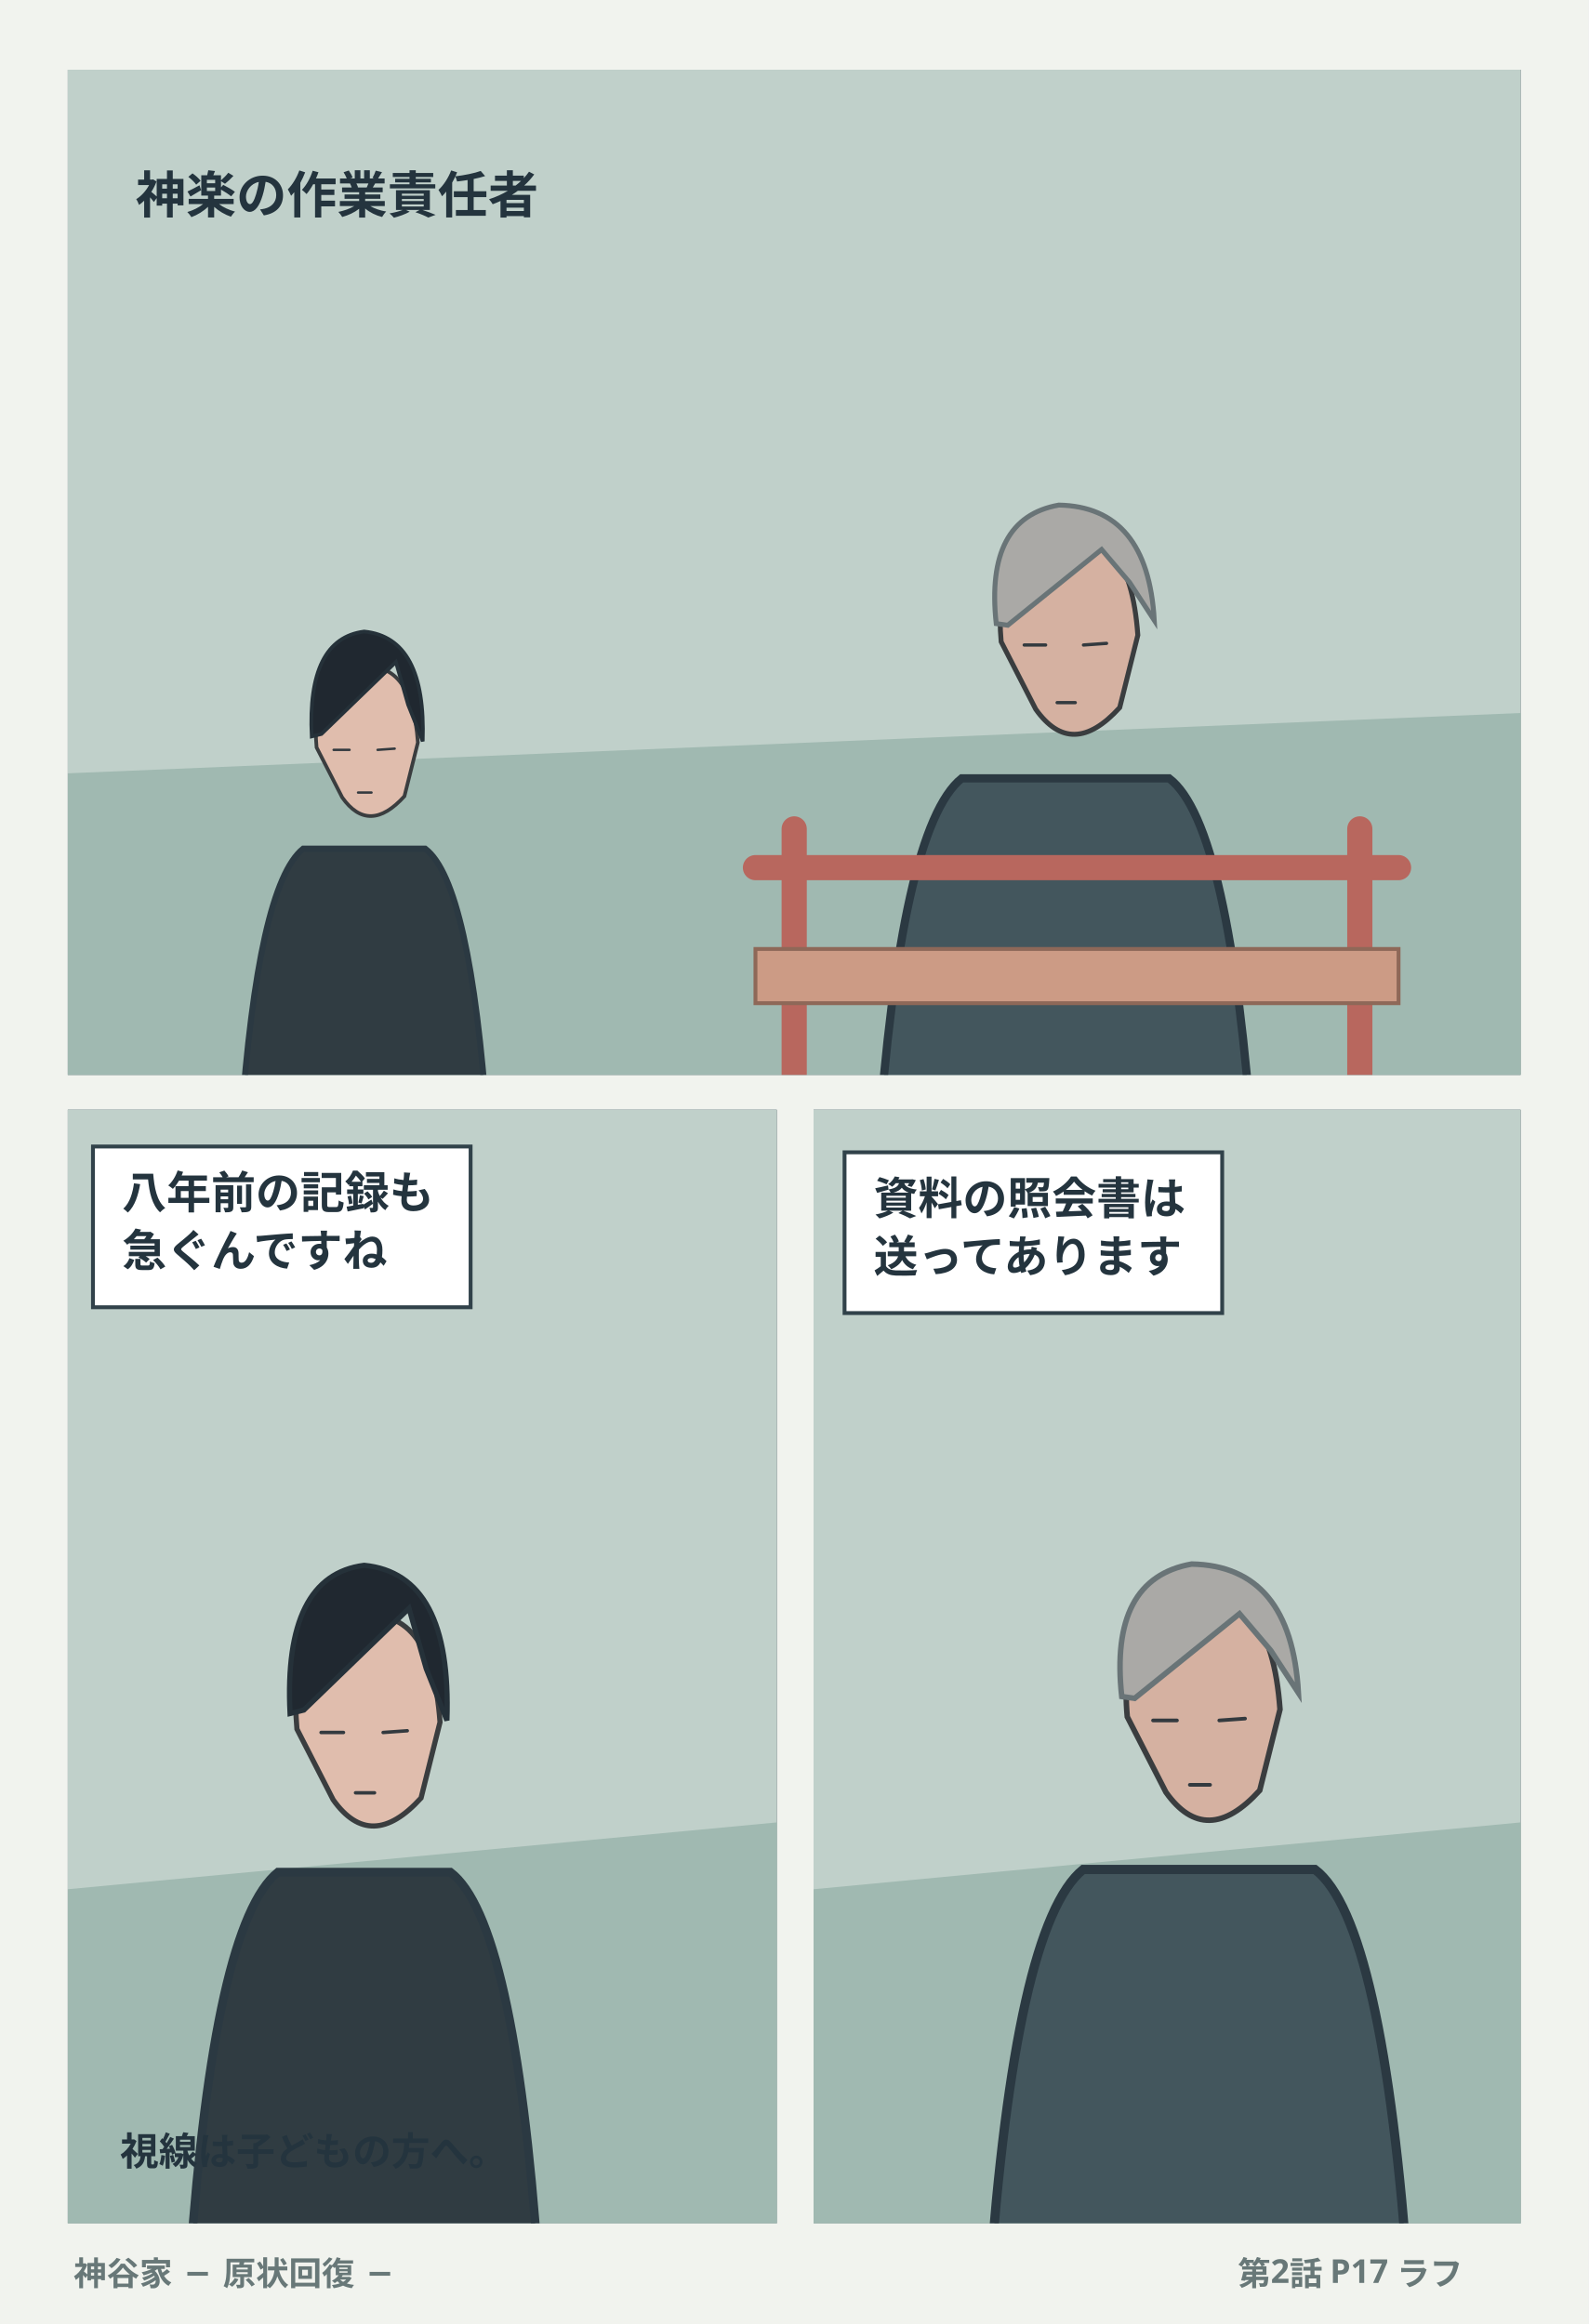
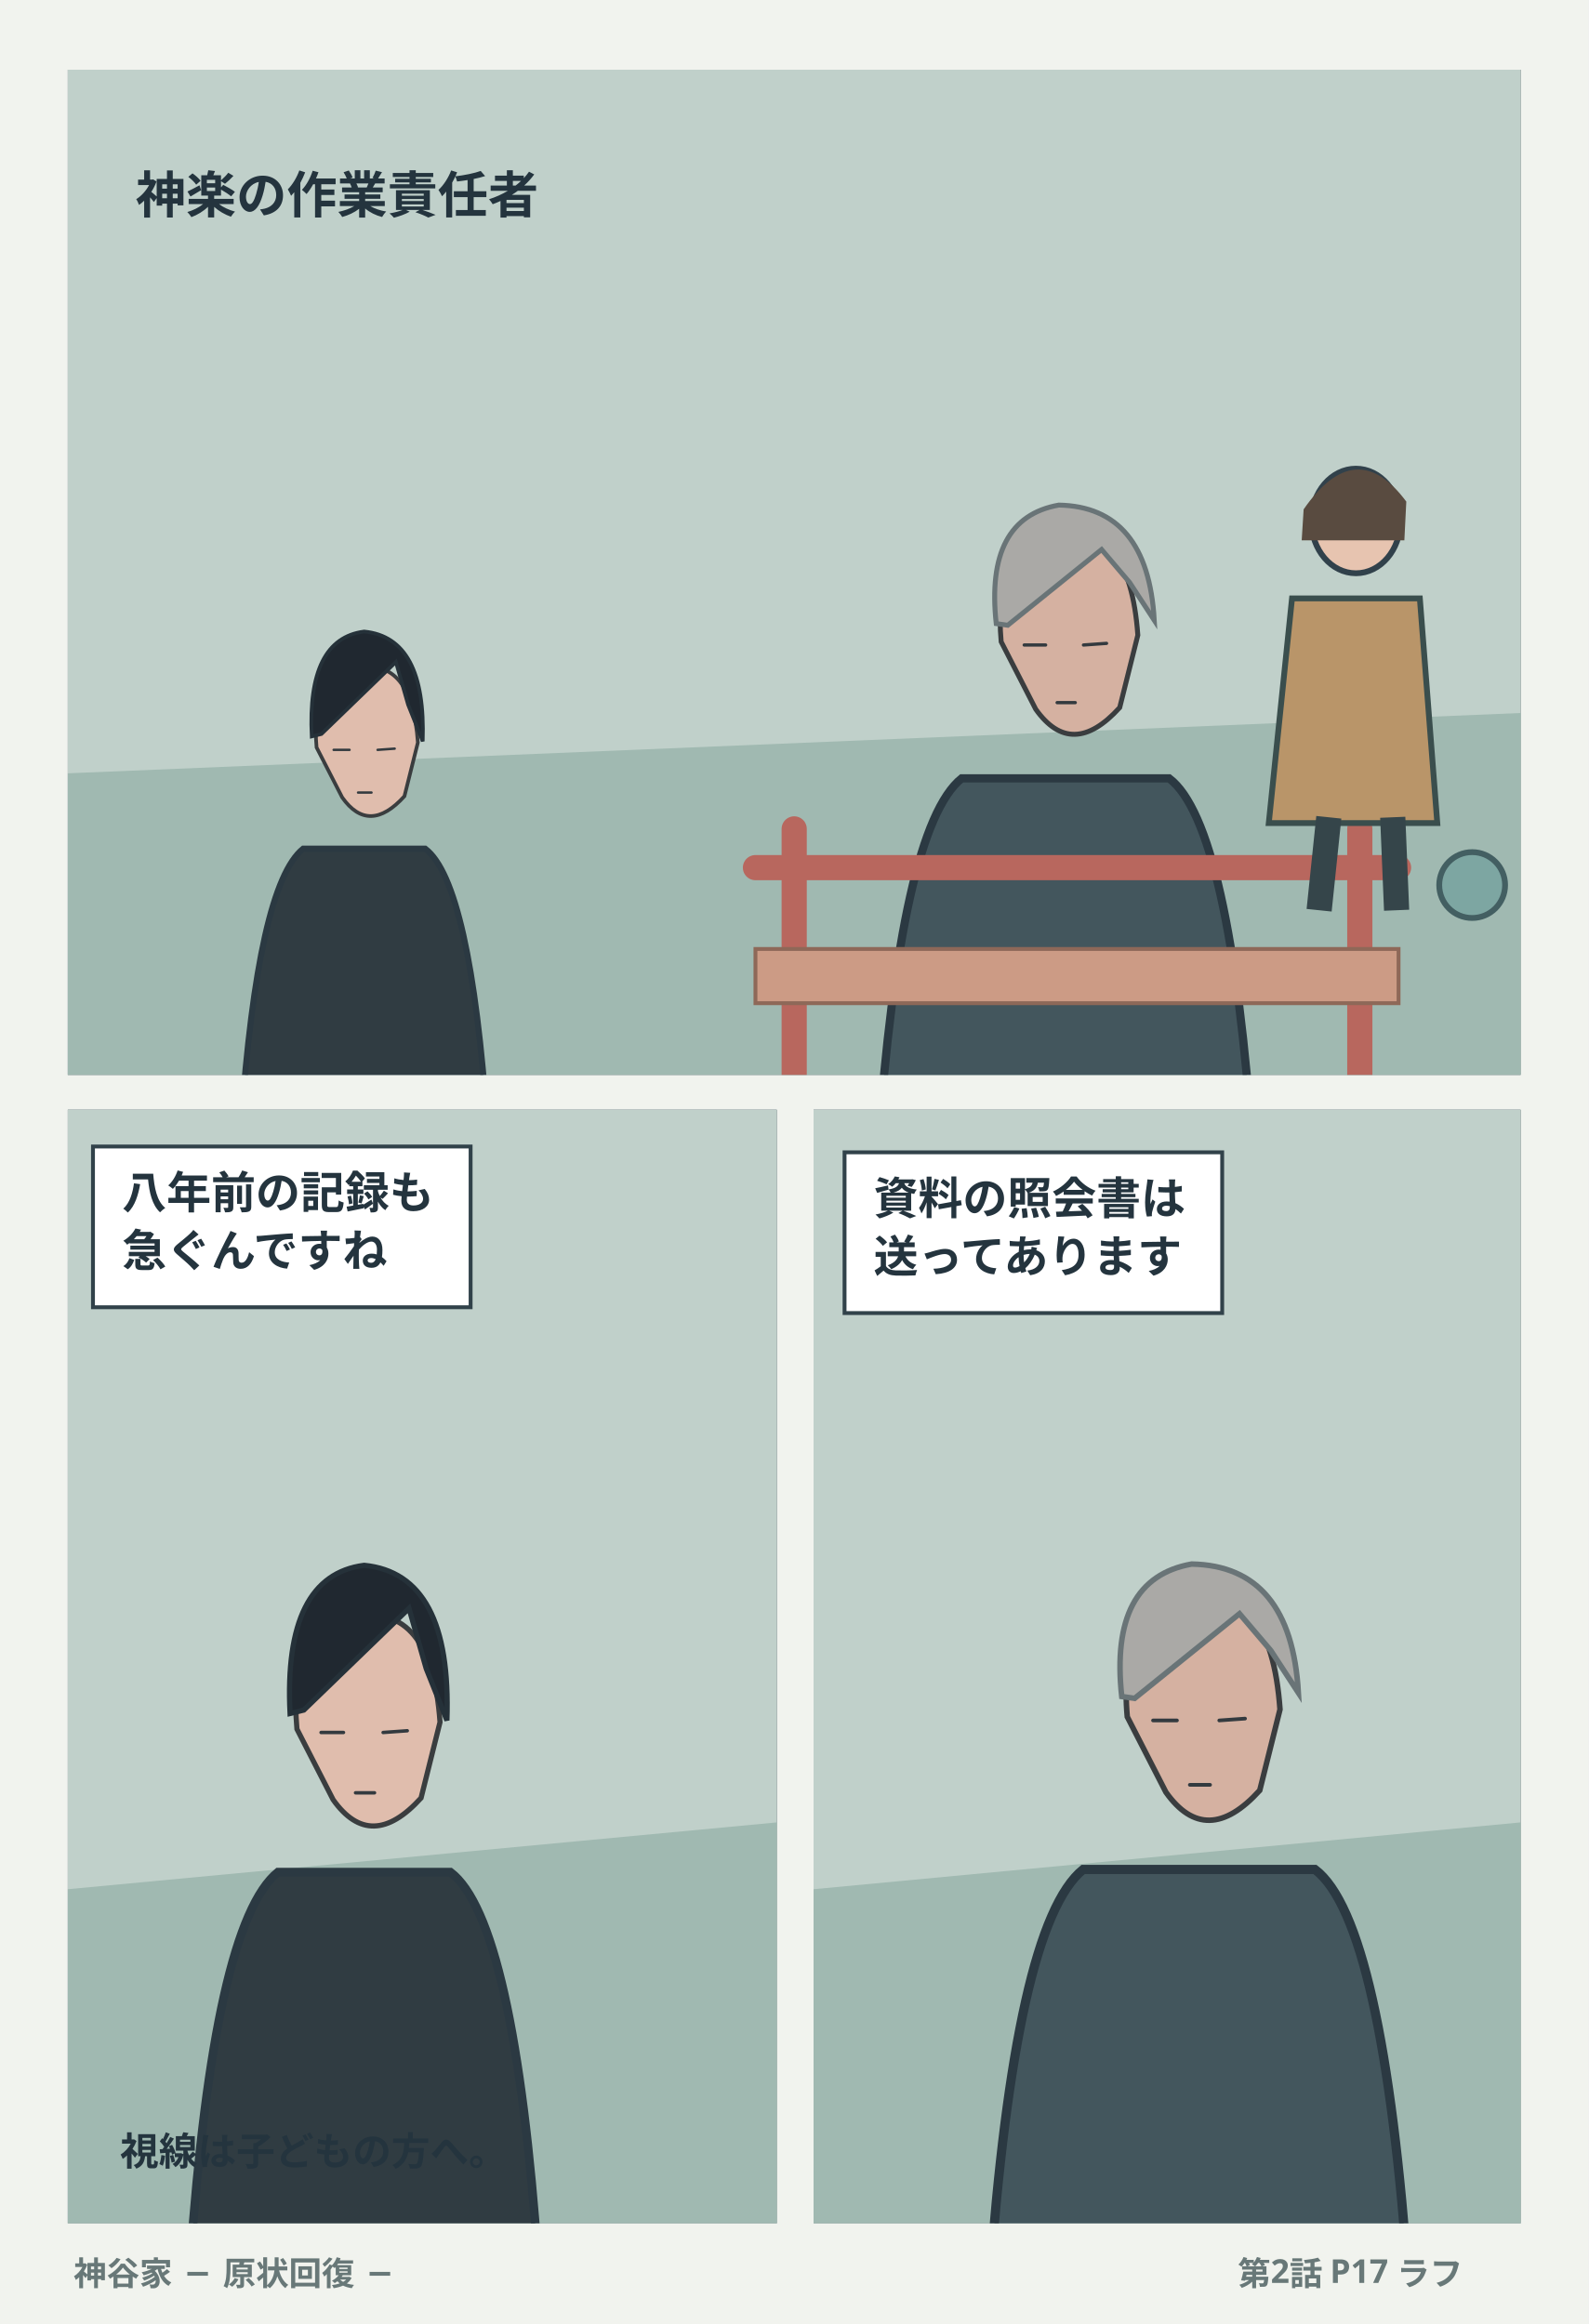
<svg xmlns="http://www.w3.org/2000/svg" width="820" height="1200" viewBox="0 0 820 1200">
  <rect x="0" y="0" width="820" height="1200" fill="#f1f3ee" stroke="none" stroke-width="0" />
  <g id="panel-17-1">
    <svg x="35" y="36" width="750" height="519" viewBox="0 0 750 519">
      <rect x="1" y="1" width="748" height="517" fill="#e7ebe4" stroke="#2b414b" stroke-width="4" />
      <rect x="0" y="0" width="750" height="519" fill="#c0d0ca" stroke="none" stroke-width="0" />
      <path d="M0 363.3L750 332.16L750 519L0 519Z" fill="#a0b9b1" stroke="none" stroke-width="0" stroke-linecap="round" />
      <g transform="translate(515 371) scale(0.85)">
        <path d="M-63 -6Q-100 24 -114 221L114 221Q100 22 63 -6Z" fill="#43565d" stroke="#2b3942" stroke-width="5" stroke-linecap="round" />
        <path d="M-39-89Q-44-144-6-154Q39-163 44-93L33-49Q4-17-18-48Z" fill="#d5b1a1" stroke="#3a3d3f" stroke-width="3" stroke-linecap="round" />
        <path d="M-42-100Q-49-164-4-172Q50-171 54-102L39-125L22-145L-35-99Z" fill="#aaa9a6" stroke="#697477" stroke-width="3" stroke-linecap="round" />
        <path d="M-25-87L-12-87M11-87L25-88M-5-52L6-52" fill="none" stroke="#333a3f" stroke-width="2" stroke-linecap="round" />
      </g>
      <g transform="translate(153 406) scale(0.63)">
        <path d="M-50 -6Q-87 24 -101 221L101 221Q87 22 50 -6Z" fill="#303c42" stroke="#2b3942" stroke-width="5" stroke-linecap="round" />
        <path d="M-39-89Q-44-144-6-154Q39-163 44-93L33-49Q4-17-18-48Z" fill="#e0bdad" stroke="#3a3d3f" stroke-width="3" stroke-linecap="round" />
        <path d="M-43-98Q-47-178 0-184Q51-179 48-94L36-124L26-159L-35-100Z" fill="#202830" stroke="#253139" stroke-width="3" stroke-linecap="round" />
        <path d="M-25-87L-12-87M11-87L25-88M-5-52L6-52" fill="none" stroke="#333a3f" stroke-width="2" stroke-linecap="round" />
      </g>
      <text x="35" y="74" font-size="26" font-family="Noto Sans JP,sans-serif" font-weight="600" fill="#24343e">神楽の作業責任者</text>
      <path d="M355 412L687 412M375 392L375 557M667 392L667 557" fill="none" stroke="#b8675e" stroke-width="13" stroke-linecap="round" />
      <rect x="355" y="454" width="332" height="28" fill="#cc9b85" stroke="#8e6858" stroke-width="2" />
+       <g transform="translate(665 300)">
+         <ellipse cx="0" cy="-67" rx="23" ry="27" fill="#e7c4b0" stroke="#31414b" stroke-width="3" />
+         <path d="M-27 -73Q0 -112 26 -77L25 -57L-28 -57Z" fill="#594b40" />
+         <path d="M-33 -27L33 -27L42 89L-45 89Z" fill="#b99569" stroke="#3a4e4d" stroke-width="3" />
+         <path d="M-14 86L-19 134M19 86L21 134" stroke="#35454a" stroke-width="13" />
+       </g>
+       <circle cx="725" cy="421" r="17" fill="#7da6a2" stroke="#435f62" stroke-width="3" />
    </svg>
  </g>
  <g id="panel-17-2">
    <svg x="420" y="573" width="365" height="575" viewBox="0 0 365 575">
      <rect x="1" y="1" width="363" height="573" fill="#e7ebe4" stroke="#2b414b" stroke-width="4" />
      <rect x="0" y="0" width="365" height="575" fill="#c0d0ca" stroke="none" stroke-width="0" />
      <path d="M0 402.5L365 368L365 575L0 575Z" fill="#a0b9b1" stroke="none" stroke-width="0" stroke-linecap="round" />
      <g transform="translate(199 398) scale(0.95)">
        <path d="M-63 -6Q-100 24 -114 221L114 221Q100 22 63 -6Z" fill="#43565d" stroke="#2b3942" stroke-width="5" stroke-linecap="round" />
        <path d="M-39-89Q-44-144-6-154Q39-163 44-93L33-49Q4-17-18-48Z" fill="#d5b1a1" stroke="#3a3d3f" stroke-width="3" stroke-linecap="round" />
        <path d="M-42-100Q-49-164-4-172Q50-171 54-102L39-125L22-145L-35-99Z" fill="#aaa9a6" stroke="#697477" stroke-width="3" stroke-linecap="round" />
        <path d="M-25-87L-12-87M11-87L25-88M-5-52L6-52" fill="none" stroke="#333a3f" stroke-width="2" stroke-linecap="round" />
      </g>
      <rect x="16" y="22" width="194.95" height="83" fill="#fff" stroke="#31424a" stroke-width="2" />
      <text x="31" y="54" font-size="23" font-family="Noto Sans JP,sans-serif" font-weight="600" fill="#24343e">資料の照会書は</text>
      <text x="31" y="84" font-size="23" font-family="Noto Sans JP,sans-serif" font-weight="600" fill="#24343e">送ってあります</text>
    </svg>
  </g>
  <g id="panel-17-3">
    <svg x="35" y="573" width="366" height="575" viewBox="0 0 366 575">
      <rect x="1" y="1" width="364" height="573" fill="#e7ebe4" stroke="#2b414b" stroke-width="4" />
      <rect x="0" y="0" width="366" height="575" fill="#c0d0ca" stroke="none" stroke-width="0" />
      <path d="M0 402.5L366 368L366 575L0 575Z" fill="#a0b9b1" stroke="none" stroke-width="0" stroke-linecap="round" />
      <g transform="translate(153 399) scale(0.89)">
        <path d="M-50 -6Q-87 24 -101 221L101 221Q87 22 50 -6Z" fill="#303c42" stroke="#2b3942" stroke-width="5" stroke-linecap="round" />
        <path d="M-39-89Q-44-144-6-154Q39-163 44-93L33-49Q4-17-18-48Z" fill="#e0bdad" stroke="#3a3d3f" stroke-width="3" stroke-linecap="round" />
        <path d="M-43-98Q-47-178 0-184Q51-179 48-94L36-124L26-159L-35-100Z" fill="#202830" stroke="#253139" stroke-width="3" stroke-linecap="round" />
        <path d="M-25-87L-12-87M11-87L25-88M-5-52L6-52" fill="none" stroke="#333a3f" stroke-width="2" stroke-linecap="round" />
      </g>
      <rect x="13" y="19" width="194.95" height="83" fill="#fff" stroke="#31424a" stroke-width="2" />
      <text x="28" y="51" font-size="23" font-family="Noto Sans JP,sans-serif" font-weight="600" fill="#24343e">八年前の記録も</text>
      <text x="28" y="81" font-size="23" font-family="Noto Sans JP,sans-serif" font-weight="600" fill="#24343e">急ぐんですね</text>
      <text x="27" y="545" font-size="20" font-family="Noto Sans JP,sans-serif" font-weight="600" fill="#24343e">視線は子どもの方へ。</text>
    </svg>
  </g>
  <text x="38" y="1180" font-size="17" font-family="Noto Sans JP,sans-serif" font-weight="600" fill="#687878">神谷家 − 原状回復 −</text>
  <text x="639" y="1180" font-size="17" font-family="Noto Sans JP,sans-serif" font-weight="600" fill="#687878">第2話 P17 ラフ</text>
</svg>
